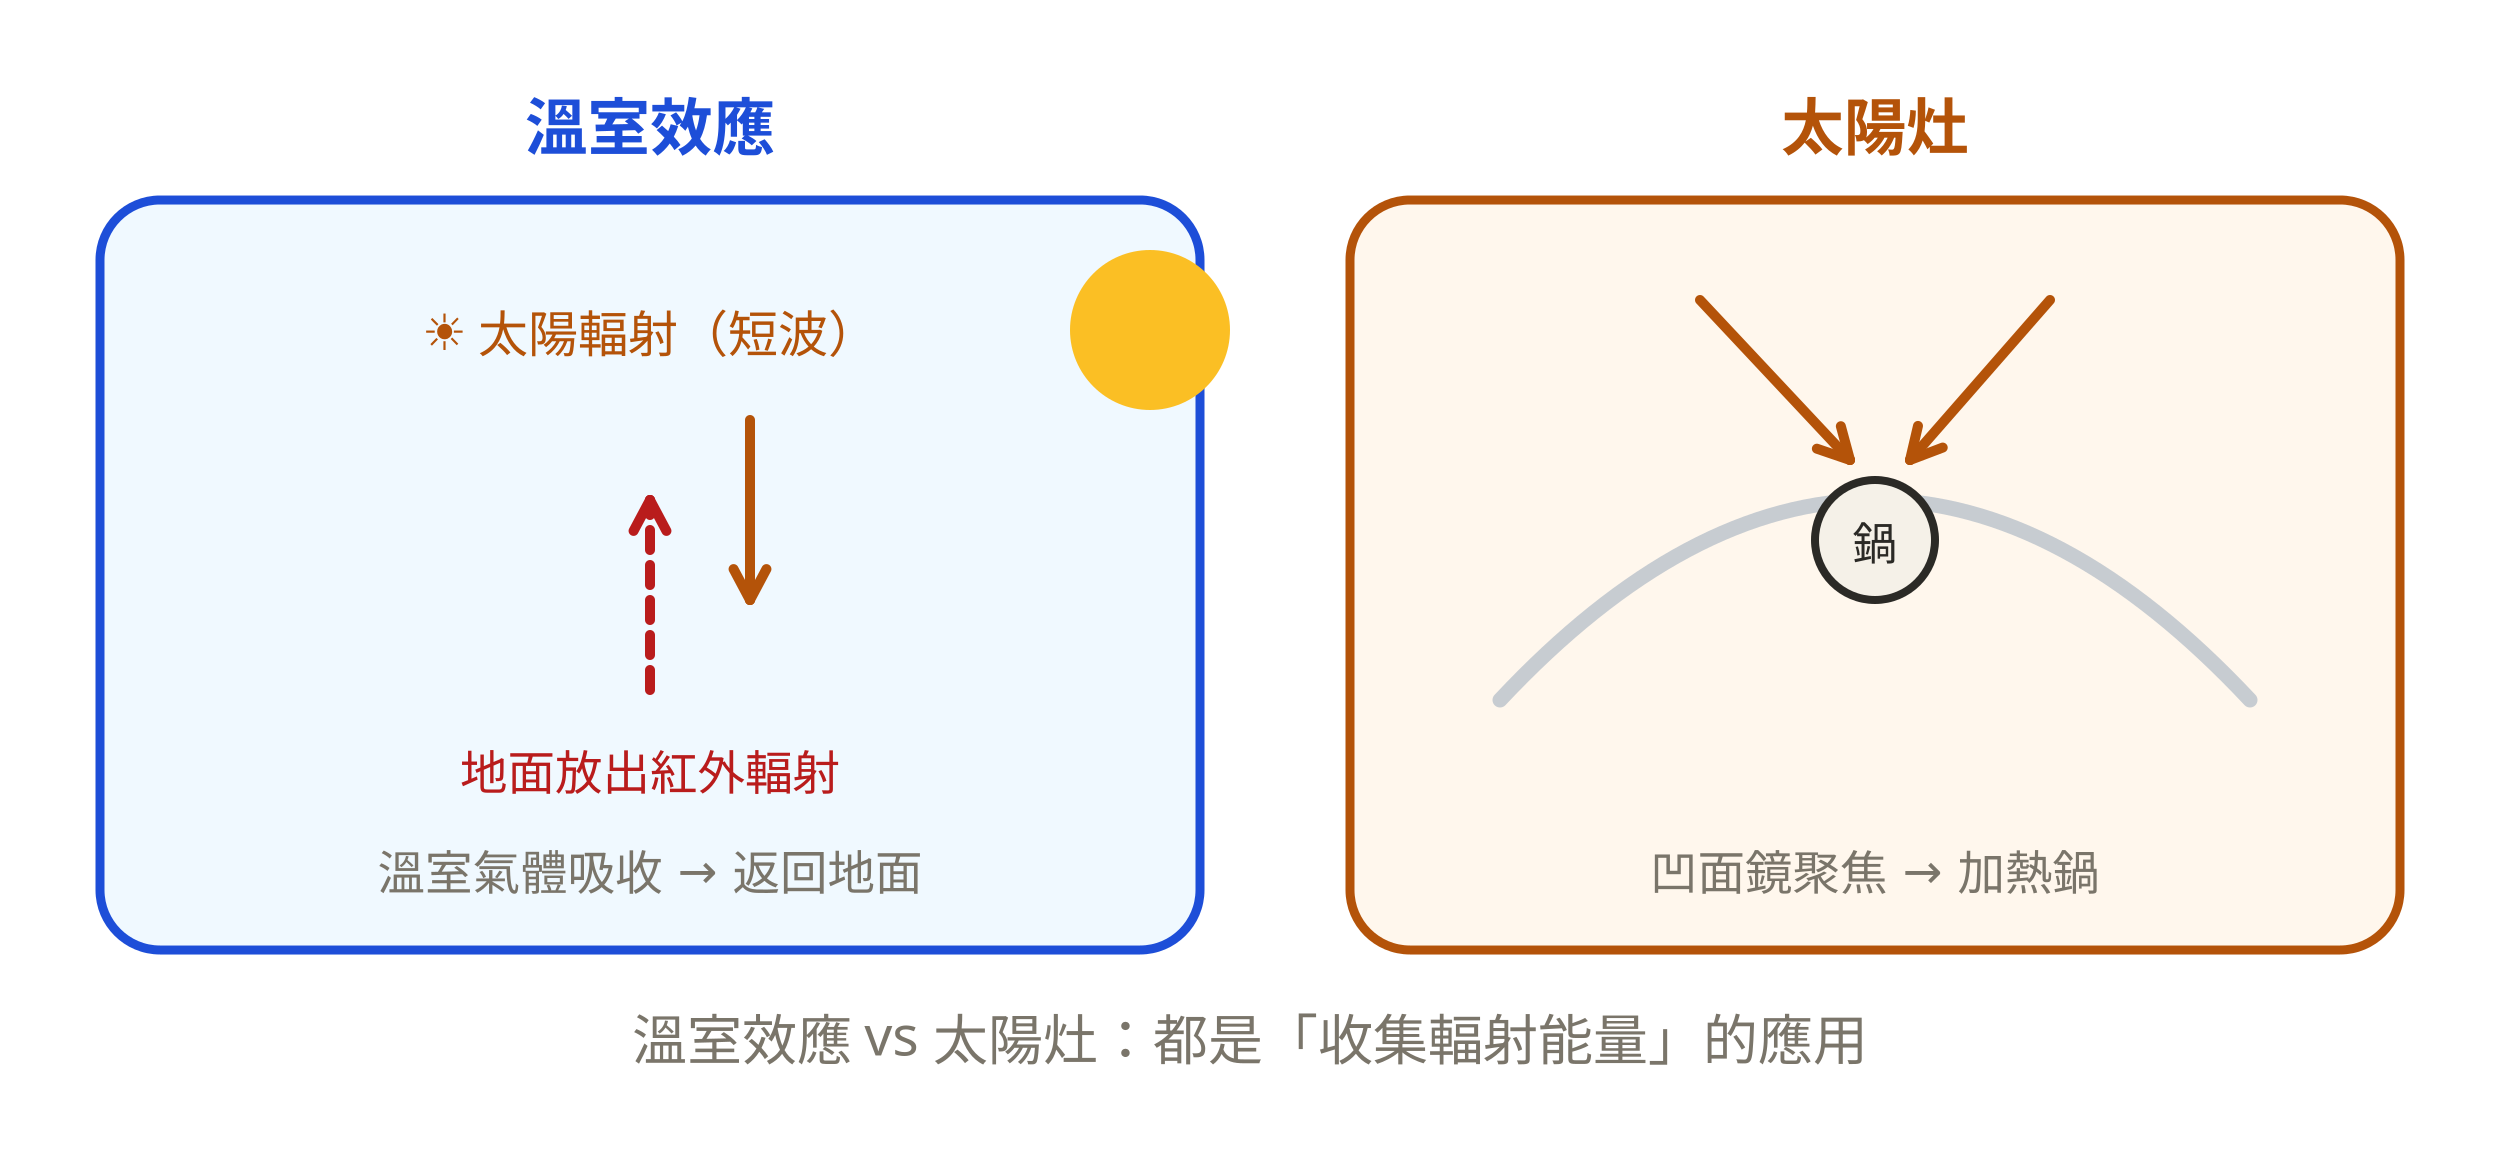
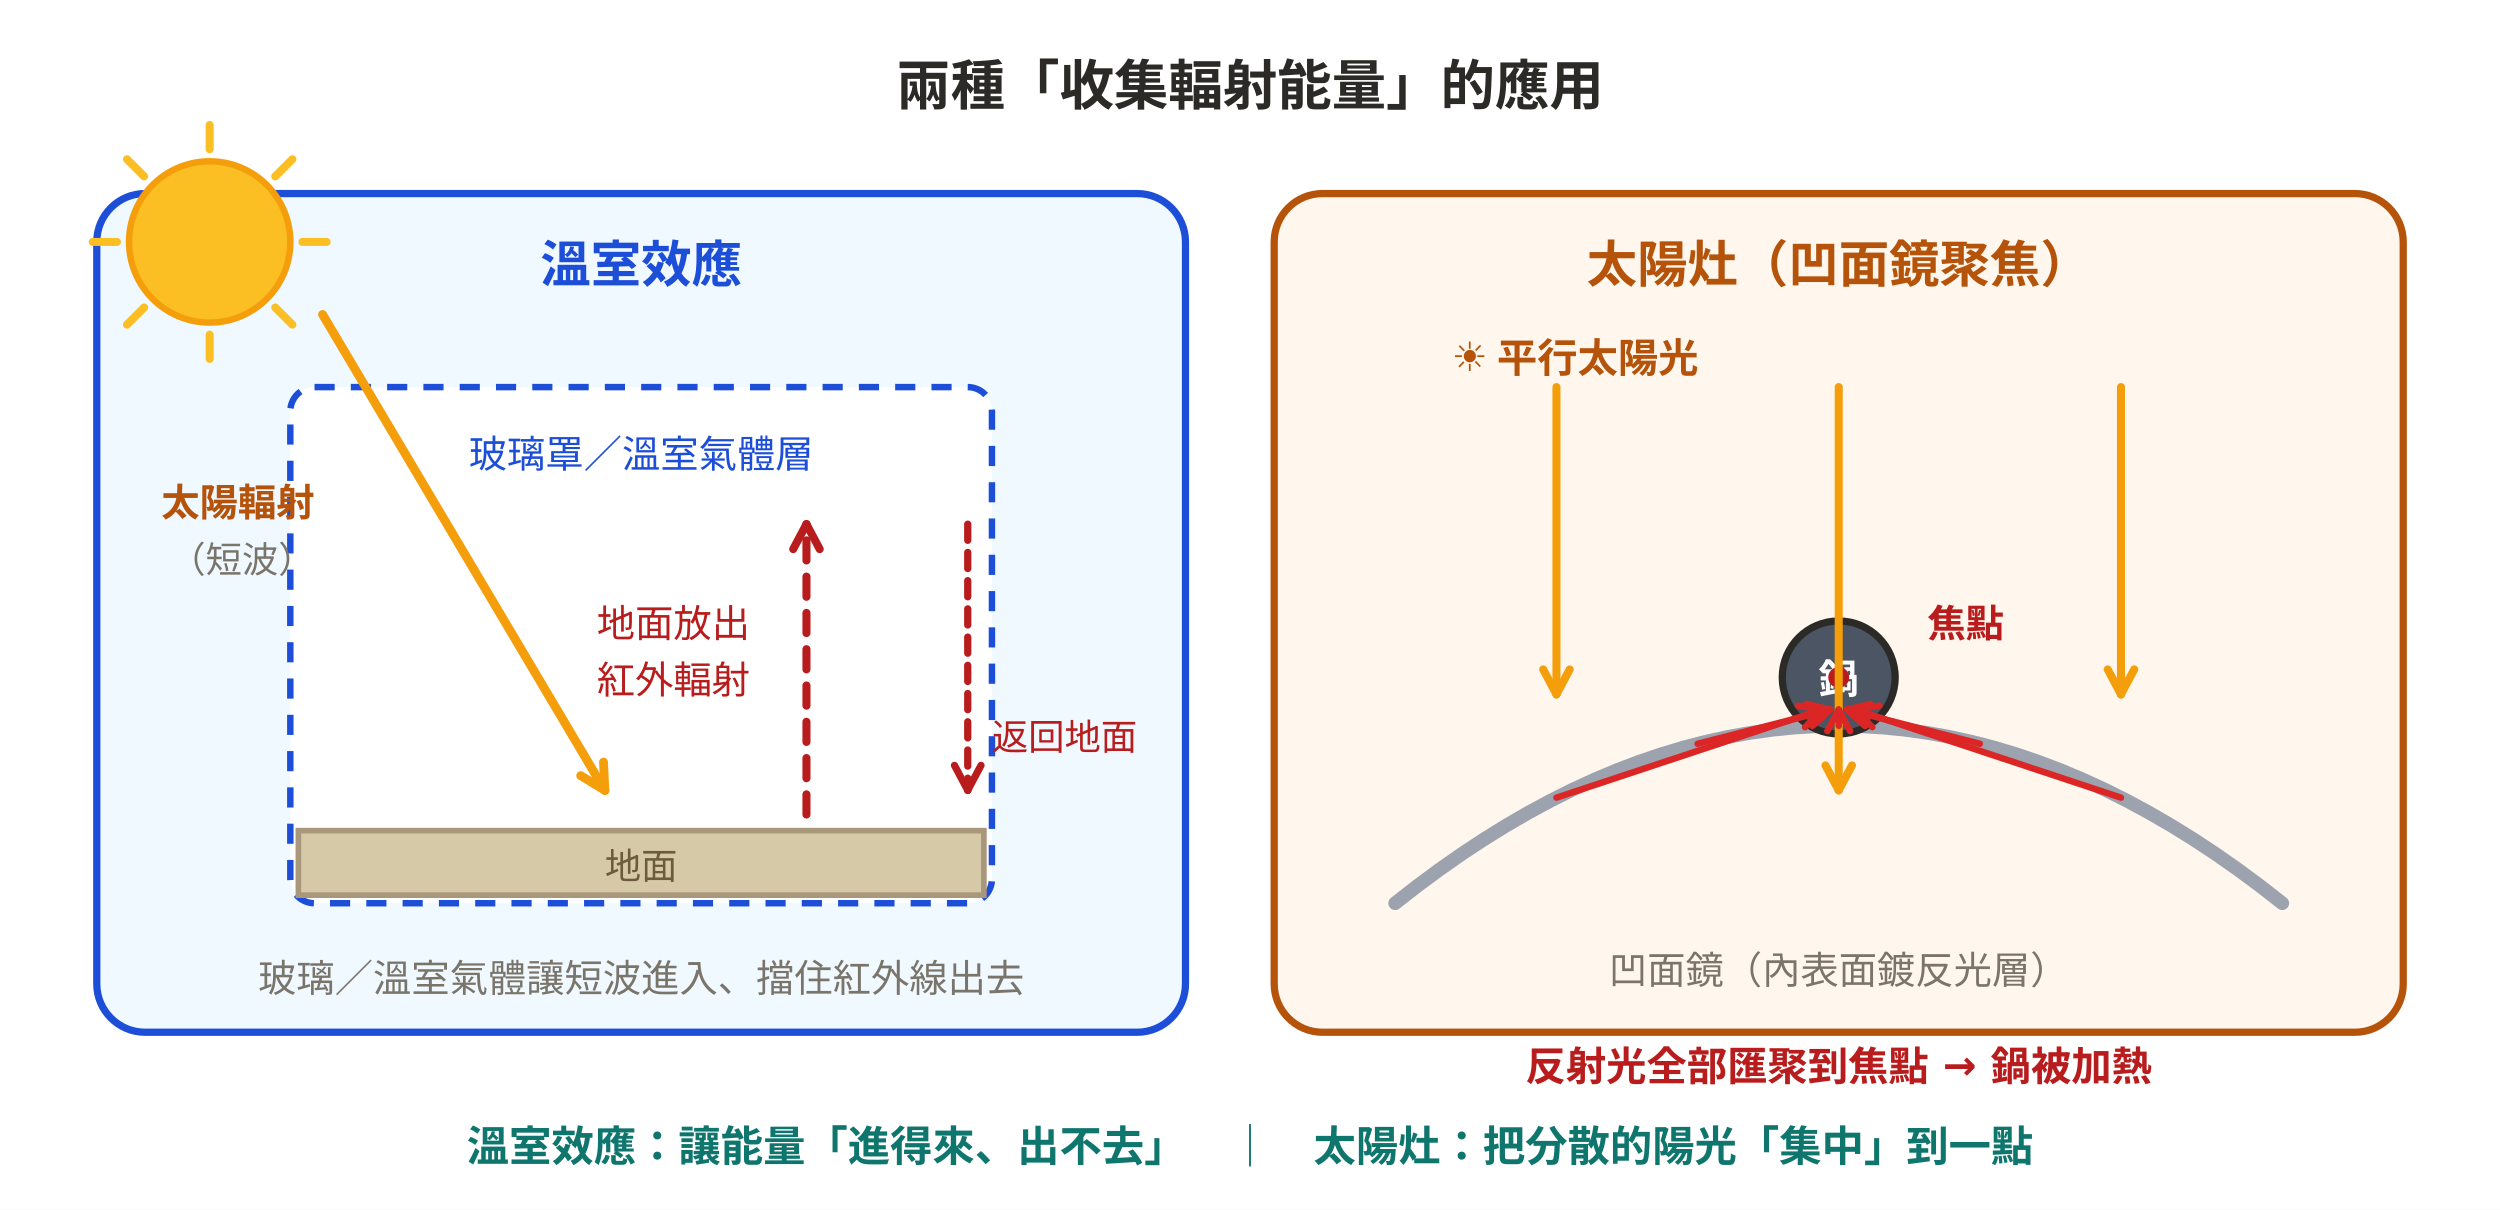
- <svg xmlns="http://www.w3.org/2000/svg" viewBox="0 0 500 230" width="500" height="230" font-family="'Microsoft JhengHei','PingFang TC','Noto Sans TC',system-ui,sans-serif">
-   <rect x="0" y="0" width="500" height="230" fill="#ffffff" />
-   <rect x="20" y="40" width="220" height="150" rx="12" fill="#f0f9ff" stroke="#1d4ed8" stroke-width="1.8" />
-   <circle cx="230" cy="66" r="16" fill="#fbbf24" />
-   <text x="130" y="70" font-size="10" fill="#b45309" text-anchor="middle" font-weight="normal">☀️ 太陽輻射（短波）</text>
-   <line x1="150" y1="84" x2="150" y2="120" stroke="#b45309" stroke-width="2" stroke-linecap="round" />
-   <line x1="150" y1="120" x2="146.714" y2="113.819" stroke="#b45309" stroke-width="2" stroke-linecap="round" />
-   <line x1="150" y1="120" x2="153.286" y2="113.819" stroke="#b45309" stroke-width="2" stroke-linecap="round" />
-   <line x1="130" y1="138" x2="130" y2="100" stroke="#b91c1c" stroke-width="2" stroke-linecap="round" stroke-dasharray="4,3" />
-   <line x1="130" y1="100" x2="133.286" y2="106.181" stroke="#b91c1c" stroke-width="2" stroke-linecap="round" />
-   <line x1="130" y1="100" x2="126.714" y2="106.181" stroke="#b91c1c" stroke-width="2" stroke-linecap="round" />
-   <text x="130" y="158" font-size="9.5" fill="#b91c1c" text-anchor="middle" font-weight="normal">地面放出紅外輻射</text>
-   <text x="130" y="178" font-size="9.5" fill="#7a756a" text-anchor="middle" font-weight="normal">溫室氣體吸收 → 返回地面</text>
-   <text x="130" y="30" font-size="12.5" fill="#1d4ed8" text-anchor="middle" font-weight="bold">溫室效應</text>
-   <rect x="270" y="40" width="210" height="150" rx="12" fill="#fff7ed" stroke="#b45309" stroke-width="1.8" />
-   <path d="M 300 140 Q 375 60 450 140" fill="none" stroke="#c7ccd1" stroke-width="3" stroke-linejoin="round" stroke-linecap="round" />
-   <circle cx="375" cy="108" r="12" fill="#f5f1e8" stroke="#2b2a26" stroke-width="1.6" />
-   <text x="375" y="112" font-size="9" fill="#2b2a26" text-anchor="middle" font-weight="normal">鍋</text>
-   <line x1="340" y1="60" x2="370" y2="92" stroke="#b45309" stroke-width="2" stroke-linecap="round" />
-   <line x1="370" y1="92" x2="363.375" y2="89.739" stroke="#b45309" stroke-width="2" stroke-linecap="round" />
-   <line x1="370" y1="92" x2="368.17" y2="85.243" stroke="#b45309" stroke-width="2" stroke-linecap="round" />
-   <line x1="410" y1="60" x2="382" y2="92" stroke="#b45309" stroke-width="2" stroke-linecap="round" />
-   <line x1="382" y1="92" x2="383.597" y2="85.185" stroke="#b45309" stroke-width="2" stroke-linecap="round" />
-   <line x1="382" y1="92" x2="388.543" y2="89.513" stroke="#b45309" stroke-width="2" stroke-linecap="round" />
-   <text x="375" y="178" font-size="9.5" fill="#7a756a" text-anchor="middle" font-weight="normal">凹面鏡聚焦 → 加熱鍋</text>
-   <text x="375" y="30" font-size="12.5" fill="#b45309" text-anchor="middle" font-weight="bold">太陽灶</text>
-   <text x="250" y="212" font-size="11" fill="#7a756a" text-anchor="middle" font-weight="normal">溫室效應 vs 太陽灶：都是「收集輻射能量」的應用</text>
+ <svg xmlns="http://www.w3.org/2000/svg" viewBox="0 0 620 300" width="620" height="300" font-family="'Microsoft JhengHei','PingFang TC','Noto Sans TC',system-ui,sans-serif">
+   <rect x="0" y="0" width="620" height="300" fill="#ffffff" />
+   <text x="310" y="26" font-size="13.5" fill="#2b2a26" text-anchor="middle" font-weight="bold">兩種「收集輻射能量」的應用</text>
+   <rect x="24" y="48" width="270" height="208" rx="12" fill="#f0f9ff" stroke="#1d4ed8" stroke-width="1.8" />
+   <text x="159" y="70" font-size="12.5" fill="#1d4ed8" text-anchor="middle" font-weight="bold">溫室效應</text>
+   <rect x="72" y="96" width="174" height="128" rx="6" fill="#ffffff" stroke="#1d4ed8" stroke-width="1.6" stroke-dasharray="5,4" />
+   <text x="159" y="116" font-size="9.5" fill="#1d4ed8" text-anchor="middle" font-weight="normal">玻璃罩／溫室氣體層</text>
+   <rect x="74" y="206" width="170" height="16" rx="0" fill="#d6c9a8" stroke="#a8977a" stroke-width="1.4" />
+   <text x="159" y="218" font-size="9" fill="#6b5c3e" text-anchor="middle" font-weight="normal">地面</text>
+   <line x1="75" y1="60" x2="81" y2="60" stroke="#fbbf24" stroke-width="2" stroke-linecap="round" />
+   <line x1="68.263" y1="76.263" x2="72.506" y2="80.506" stroke="#fbbf24" stroke-width="2" stroke-linecap="round" />
+   <line x1="52" y1="83" x2="52" y2="89" stroke="#fbbf24" stroke-width="2" stroke-linecap="round" />
+   <line x1="35.736" y1="76.263" x2="31.494" y2="80.506" stroke="#fbbf24" stroke-width="2" stroke-linecap="round" />
+   <line x1="29" y1="60" x2="23" y2="60" stroke="#fbbf24" stroke-width="2" stroke-linecap="round" />
+   <line x1="35.736" y1="43.736" x2="31.494" y2="39.494" stroke="#fbbf24" stroke-width="2" stroke-linecap="round" />
+   <line x1="52" y1="37" x2="52" y2="31" stroke="#fbbf24" stroke-width="2" stroke-linecap="round" />
+   <line x1="68.263" y1="43.736" x2="72.506" y2="39.494" stroke="#fbbf24" stroke-width="2" stroke-linecap="round" />
+   <circle cx="52" cy="60" r="20" fill="#fbbf24" stroke="#f59e0b" stroke-width="1.6" />
+   <line x1="80" y1="78" x2="150" y2="196" stroke="#f59e0b" stroke-width="2.2" stroke-linecap="round" />
+   <line x1="150" y1="196" x2="144.02" y2="192.361" stroke="#f59e0b" stroke-width="2.2" stroke-linecap="round" />
+   <line x1="150" y1="196" x2="149.673" y2="189.008" stroke="#f59e0b" stroke-width="2.2" stroke-linecap="round" />
+   <text x="78" y="128" font-size="9.5" fill="#b45309" text-anchor="end" font-weight="bold">太陽輻射</text>
+   <text x="78" y="142" font-size="9" fill="#7a756a" text-anchor="end" font-weight="normal">（短波）</text>
+   <line x1="200" y1="202" x2="200" y2="130" stroke="#b91c1c" stroke-width="2" stroke-linecap="round" stroke-dasharray="5,4" />
+   <line x1="200" y1="130" x2="203.286" y2="136.181" stroke="#b91c1c" stroke-width="2" stroke-linecap="round" />
+   <line x1="200" y1="130" x2="196.714" y2="136.181" stroke="#b91c1c" stroke-width="2" stroke-linecap="round" />
+   <text x="186" y="158" font-size="9.5" fill="#b91c1c" text-anchor="end" font-weight="normal">地面放出</text>
+   <text x="186" y="172" font-size="9.5" fill="#b91c1c" text-anchor="end" font-weight="normal">紅外輻射</text>
+   <line x1="240" y1="130" x2="240" y2="196" stroke="#b91c1c" stroke-width="1.8" stroke-linecap="round" stroke-dasharray="4,3" />
+   <line x1="240" y1="196" x2="236.714" y2="189.819" stroke="#b91c1c" stroke-width="1.8" stroke-linecap="round" />
+   <line x1="240" y1="196" x2="243.286" y2="189.819" stroke="#b91c1c" stroke-width="1.8" stroke-linecap="round" />
+   <text x="246" y="186" font-size="9" fill="#b91c1c" text-anchor="start" font-weight="normal">返回地面</text>
+   <text x="159" y="246" font-size="9.5" fill="#7a756a" text-anchor="middle" font-weight="normal">玻璃／溫室氣體讓短波進入、擋住紅外線出去</text>
+   <rect x="316" y="48" width="280" height="208" rx="12" fill="#fff7ed" stroke="#b45309" stroke-width="1.8" />
+   <text x="456" y="70" font-size="12.5" fill="#b45309" text-anchor="middle" font-weight="bold">太陽灶（凹面鏡聚焦）</text>
+   <polyline points="346,224 351.5,219.71 357,215.64 362.5,211.79 368,208.16 373.5,204.75 379,201.56 384.5,198.59 390,195.84 395.5,193.31 401,191 406.5,188.91 412,187.04 417.5,185.39 423,183.96 428.5,182.75 434,181.76 439.5,180.99 445,180.44 450.5,180.11 456,180 461.5,180.11 467,180.44 472.5,180.99 478,181.76 483.5,182.75 489,183.96 494.5,185.39 500,187.04 505.5,188.91 511,191 516.5,193.31 522,195.84 527.5,198.59 533,201.56 538.5,204.75 544,208.16 549.5,211.79 555,215.64 560.5,219.71 566,224" fill="none" stroke="#9ca3af" stroke-width="3.4" stroke-linejoin="round" stroke-linecap="round" />
+   <text x="456" y="244" font-size="9.5" fill="#7a756a" text-anchor="middle" font-weight="normal">凹面鏡（內表面鍍反光層）</text>
+   <circle cx="456" cy="168" r="14" fill="#4b5563" stroke="#2b2a26" stroke-width="1.8" />
+   <text x="456" y="172" font-size="10" fill="#ffffff" text-anchor="middle" font-weight="bold">鍋</text>
+   <circle cx="456" cy="168" r="2.6" fill="#b91c1c" />
+   <text x="478" y="158" font-size="9.5" fill="#b91c1c" text-anchor="start" font-weight="bold">焦點</text>
+   <line x1="386" y1="96" x2="386" y2="172.2" stroke="#f59e0b" stroke-width="2" stroke-linecap="round" />
+   <line x1="386" y1="172.2" x2="382.714" y2="166.019" stroke="#f59e0b" stroke-width="2" stroke-linecap="round" />
+   <line x1="386" y1="172.2" x2="389.286" y2="166.019" stroke="#f59e0b" stroke-width="2" stroke-linecap="round" />
+   <line x1="456" y1="96" x2="456" y2="196" stroke="#f59e0b" stroke-width="2" stroke-linecap="round" />
+   <line x1="456" y1="196" x2="452.714" y2="189.819" stroke="#f59e0b" stroke-width="2" stroke-linecap="round" />
+   <line x1="456" y1="196" x2="459.286" y2="189.819" stroke="#f59e0b" stroke-width="2" stroke-linecap="round" />
+   <line x1="526" y1="96" x2="526" y2="172.2" stroke="#f59e0b" stroke-width="2" stroke-linecap="round" />
+   <line x1="526" y1="172.2" x2="522.714" y2="166.019" stroke="#f59e0b" stroke-width="2" stroke-linecap="round" />
+   <line x1="526" y1="172.2" x2="529.286" y2="166.019" stroke="#f59e0b" stroke-width="2" stroke-linecap="round" />
+   <text x="360" y="92" font-size="10" fill="#b45309" text-anchor="start" font-weight="bold">☀️ 平行太陽光</text>
+   <line x1="386" y1="197.818" x2="451.8" y2="176" stroke="#dc2626" stroke-width="1.6" stroke-linecap="round" />
+   <line x1="451.8" y1="176" x2="447.658" y2="180.341" stroke="#dc2626" stroke-width="1.6" stroke-linecap="round" />
+   <line x1="451.8" y1="176" x2="445.885" y2="174.994" stroke="#dc2626" stroke-width="1.6" stroke-linecap="round" />
+   <line x1="421" y1="184.455" x2="453.9" y2="176" stroke="#dc2626" stroke-width="1.6" stroke-linecap="round" />
+   <line x1="453.9" y1="176" x2="449.47" y2="180.047" stroke="#dc2626" stroke-width="1.6" stroke-linecap="round" />
+   <line x1="453.9" y1="176" x2="448.068" y2="174.59" stroke="#dc2626" stroke-width="1.6" stroke-linecap="round" />
+   <line x1="456" y1="180" x2="456" y2="176" stroke="#dc2626" stroke-width="1.6" stroke-linecap="round" />
+   <line x1="456" y1="176" x2="458.817" y2="181.298" stroke="#dc2626" stroke-width="1.6" stroke-linecap="round" />
+   <line x1="456" y1="176" x2="453.183" y2="181.298" stroke="#dc2626" stroke-width="1.6" stroke-linecap="round" />
+   <line x1="491" y1="184.455" x2="458.1" y2="176" stroke="#dc2626" stroke-width="1.6" stroke-linecap="round" />
+   <line x1="458.1" y1="176" x2="463.932" y2="174.59" stroke="#dc2626" stroke-width="1.6" stroke-linecap="round" />
+   <line x1="458.1" y1="176" x2="462.53" y2="180.047" stroke="#dc2626" stroke-width="1.6" stroke-linecap="round" />
+   <line x1="526" y1="197.818" x2="460.2" y2="176" stroke="#dc2626" stroke-width="1.6" stroke-linecap="round" />
+   <line x1="460.2" y1="176" x2="466.115" y2="174.994" stroke="#dc2626" stroke-width="1.6" stroke-linecap="round" />
+   <line x1="460.2" y1="176" x2="464.342" y2="180.341" stroke="#dc2626" stroke-width="1.6" stroke-linecap="round" />
+   <text x="456" y="268" font-size="10" fill="#b91c1c" text-anchor="middle" font-weight="bold">反射光全部匯聚到焦點 → 鍋被加熱</text>
+   <text x="310" y="288" font-size="10.5" fill="#0f766e" text-anchor="middle" font-weight="bold">溫室效應：讓能量「進得來、出不去」　｜　太陽灶：把分散的陽光「集中」到一點</text>
</svg>
